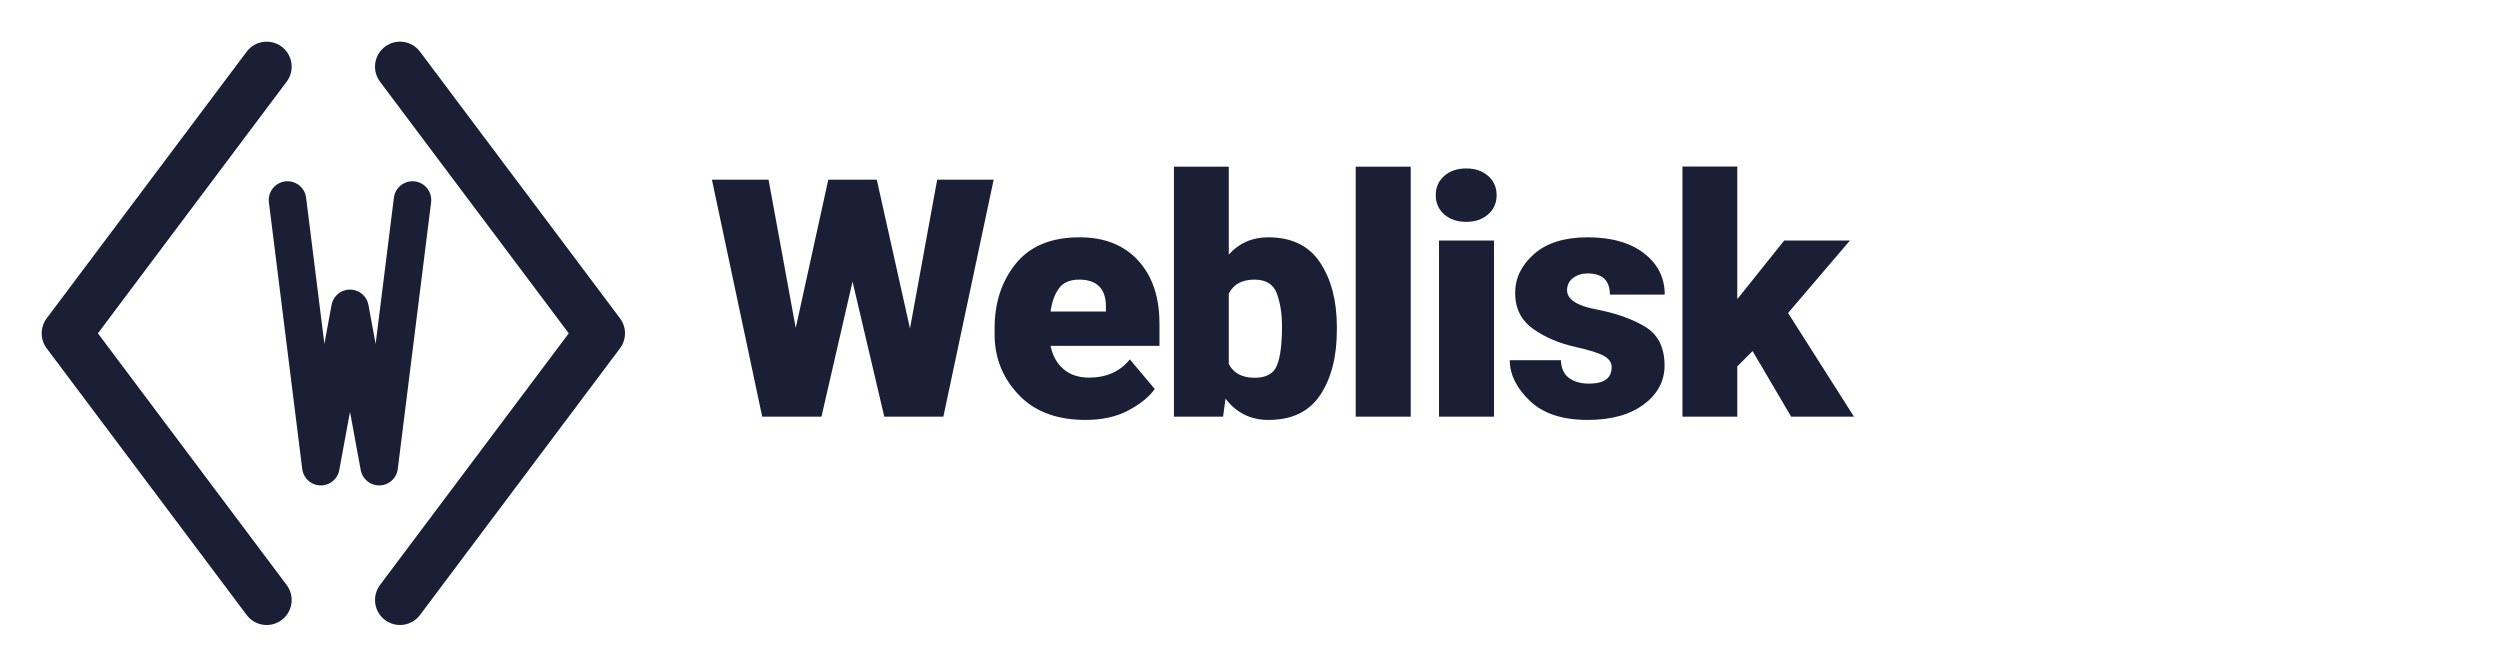
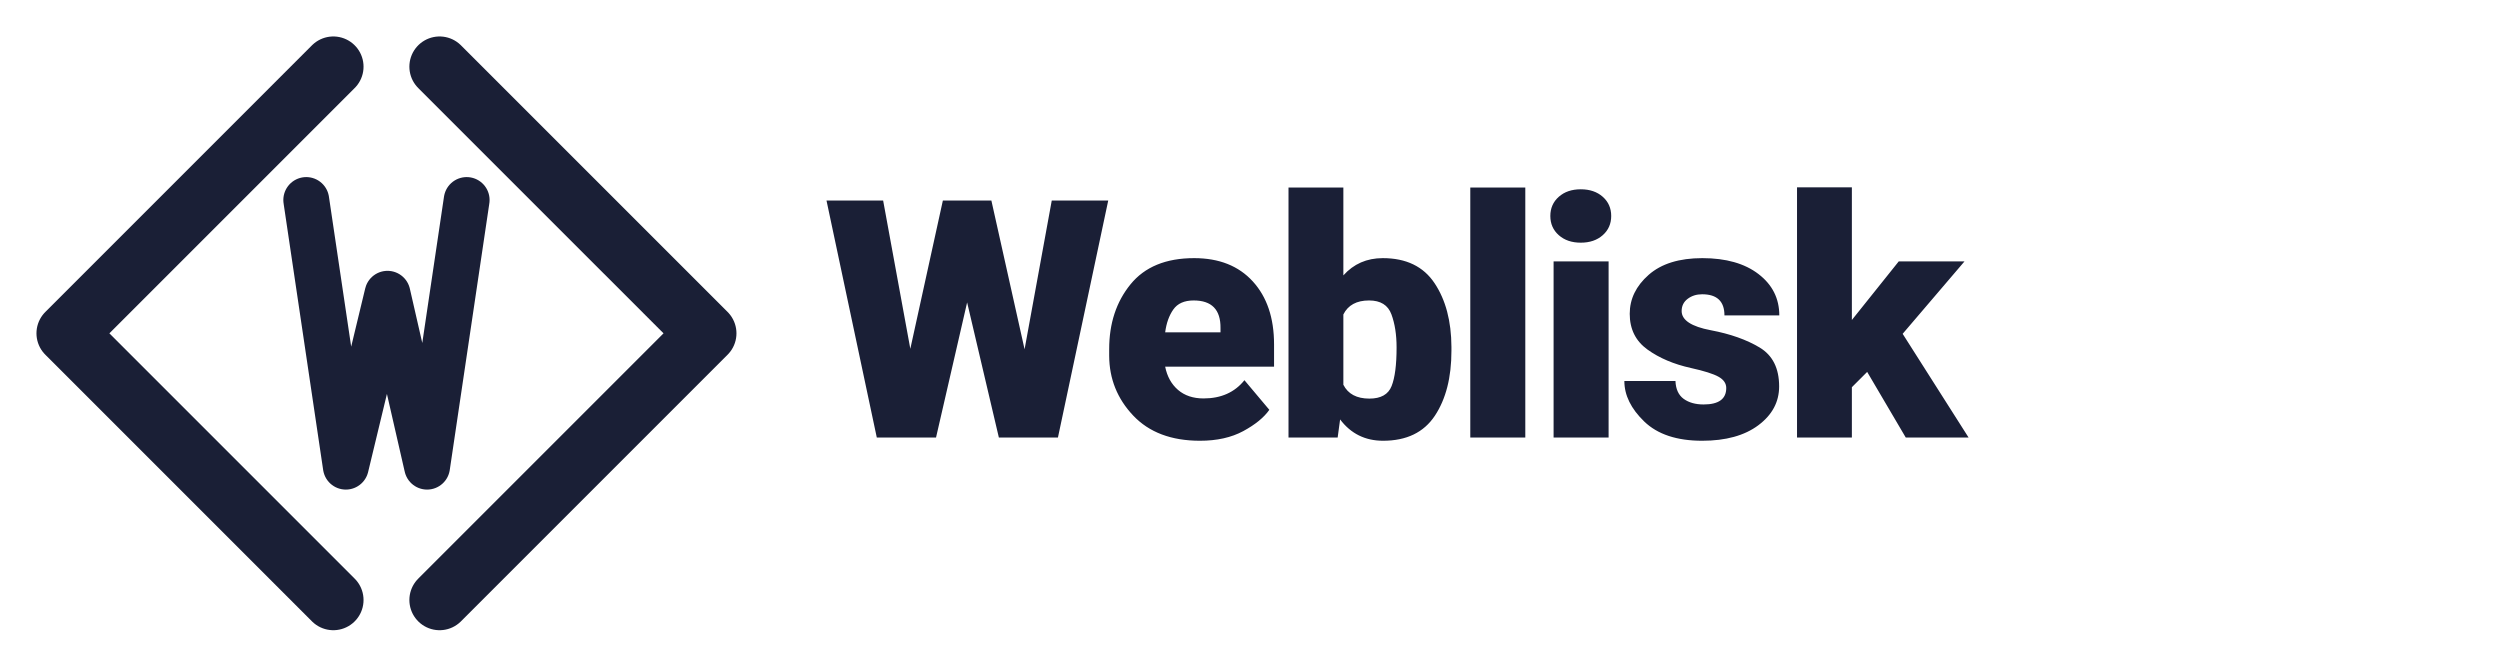
<svg xmlns="http://www.w3.org/2000/svg" viewBox="0 0 1200 320">
-   <polyline points="128,32 32,160 128,288" fill="none" stroke="#1a1f36" stroke-width="24" stroke-linecap="round" stroke-linejoin="round" />
-   <polyline points="192,32 288,160 192,288" fill="none" stroke="#1a1f36" stroke-width="24" stroke-linecap="round" stroke-linejoin="round" />
-   <polyline points="138,96 154,224 168,148 182,224 198,96" fill="none" stroke="#1a1f36" stroke-width="18" stroke-linecap="round" stroke-linejoin="round" />
-   <text x="340" y="200" font-family="system-ui,-apple-system,BlinkMacSystemFont,'Segoe UI',Roboto,sans-serif" font-size="160" font-weight="800" fill="#1a1f36" letter-spacing="-4">Weblisk</text>
+   <polyline points="160,32 32,160 160,288" fill="none" stroke="#1a1f36" stroke-width="29" stroke-linecap="round" stroke-linejoin="round" />
+   <polyline points="211,32 339,160 211,288" fill="none" stroke="#1a1f36" stroke-width="29" stroke-linecap="round" stroke-linejoin="round" />
+   <polyline points="147,96 166,224 186,141 205,224 224,96" fill="none" stroke="#1a1f36" stroke-width="22" stroke-linecap="round" stroke-linejoin="round" />
+   <text x="395" y="210" font-family="system-ui,-apple-system,BlinkMacSystemFont,'Segoe UI',Roboto,sans-serif" font-size="160" font-weight="800" fill="#1a1f36" letter-spacing="-4">Weblisk</text>
</svg>
